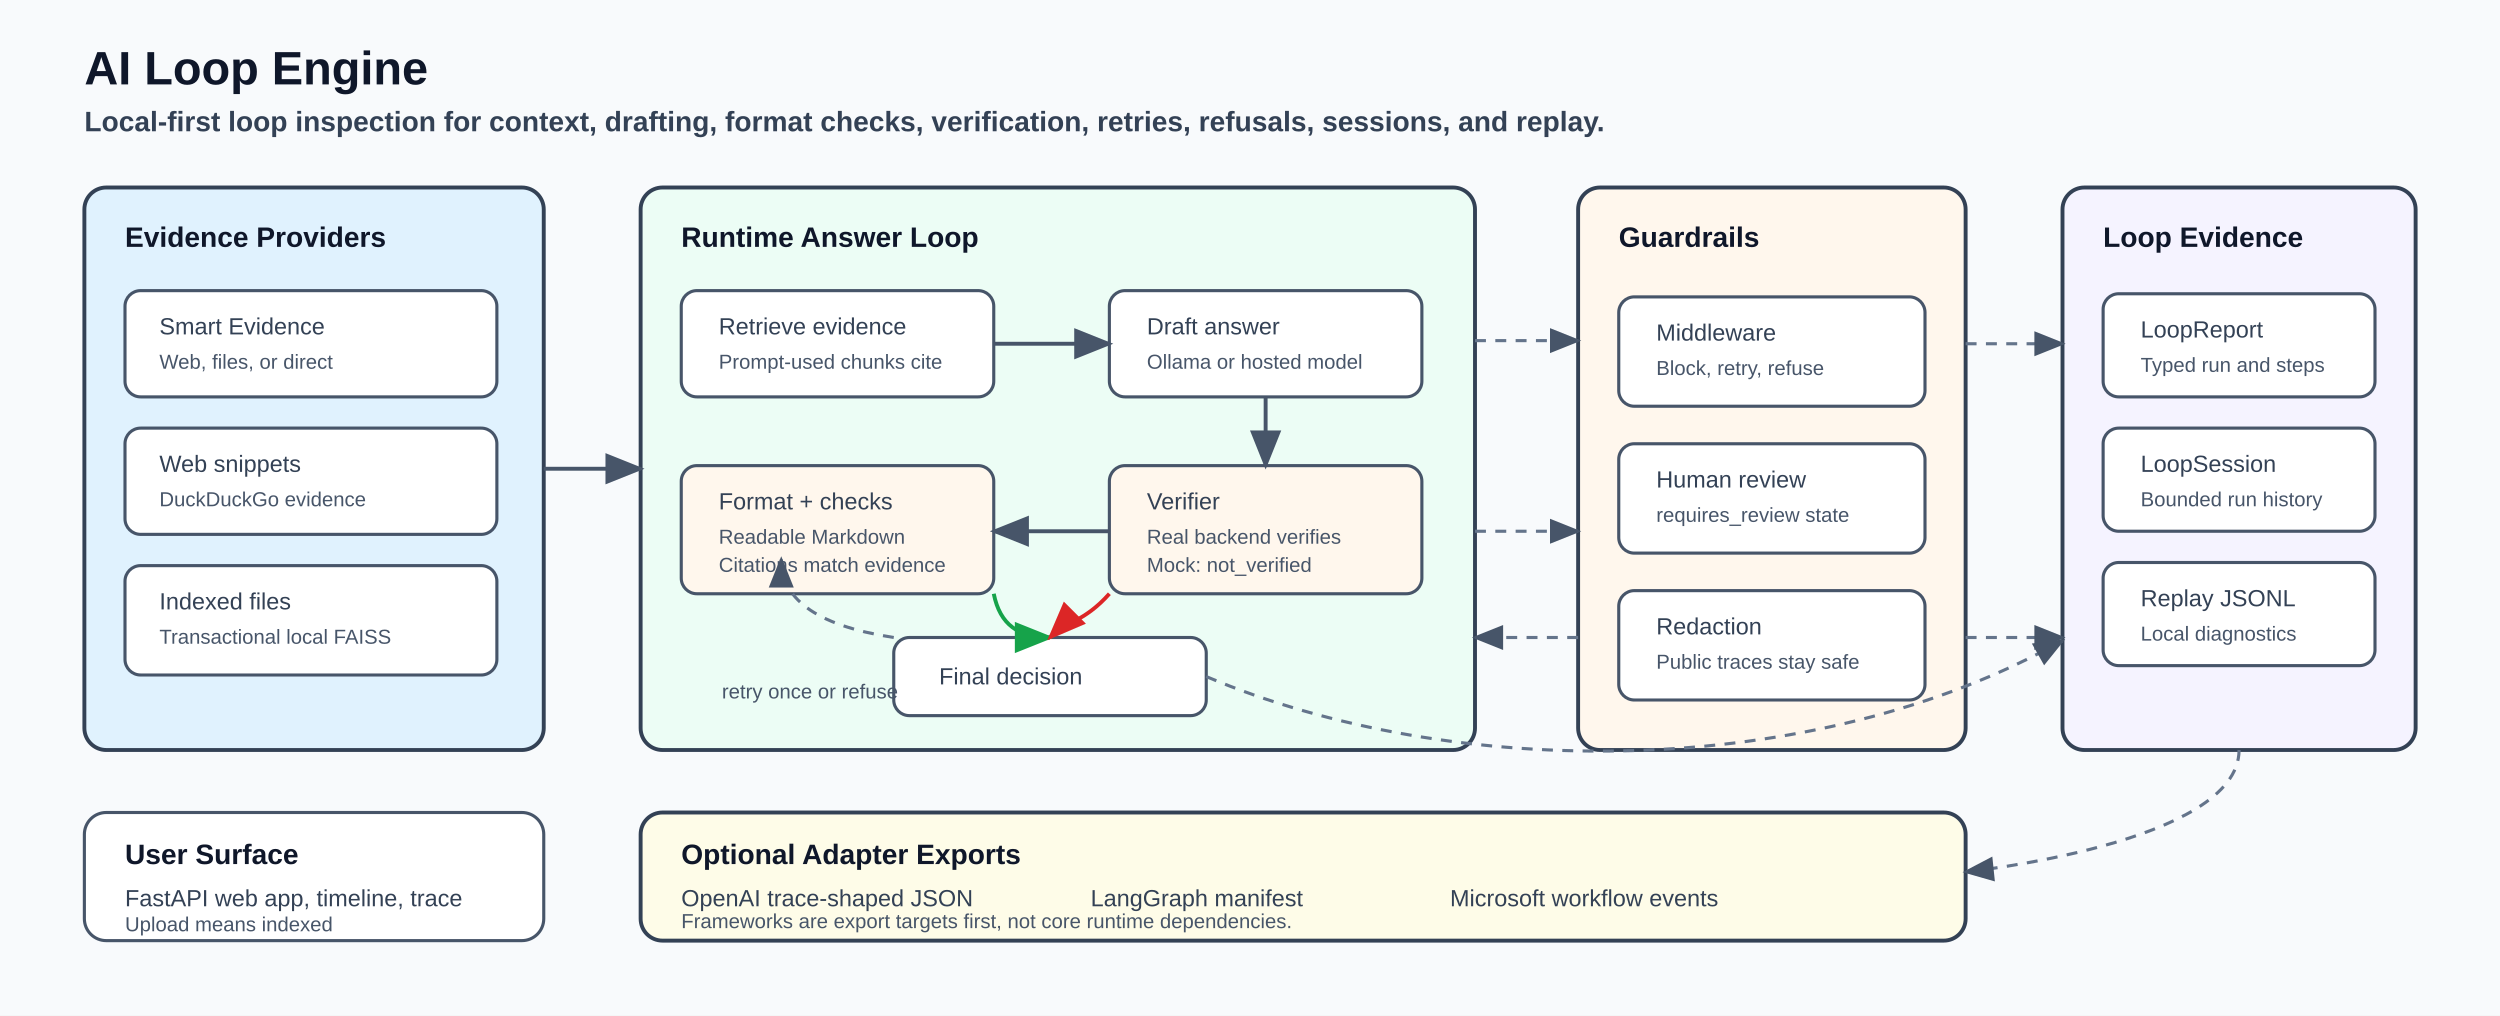
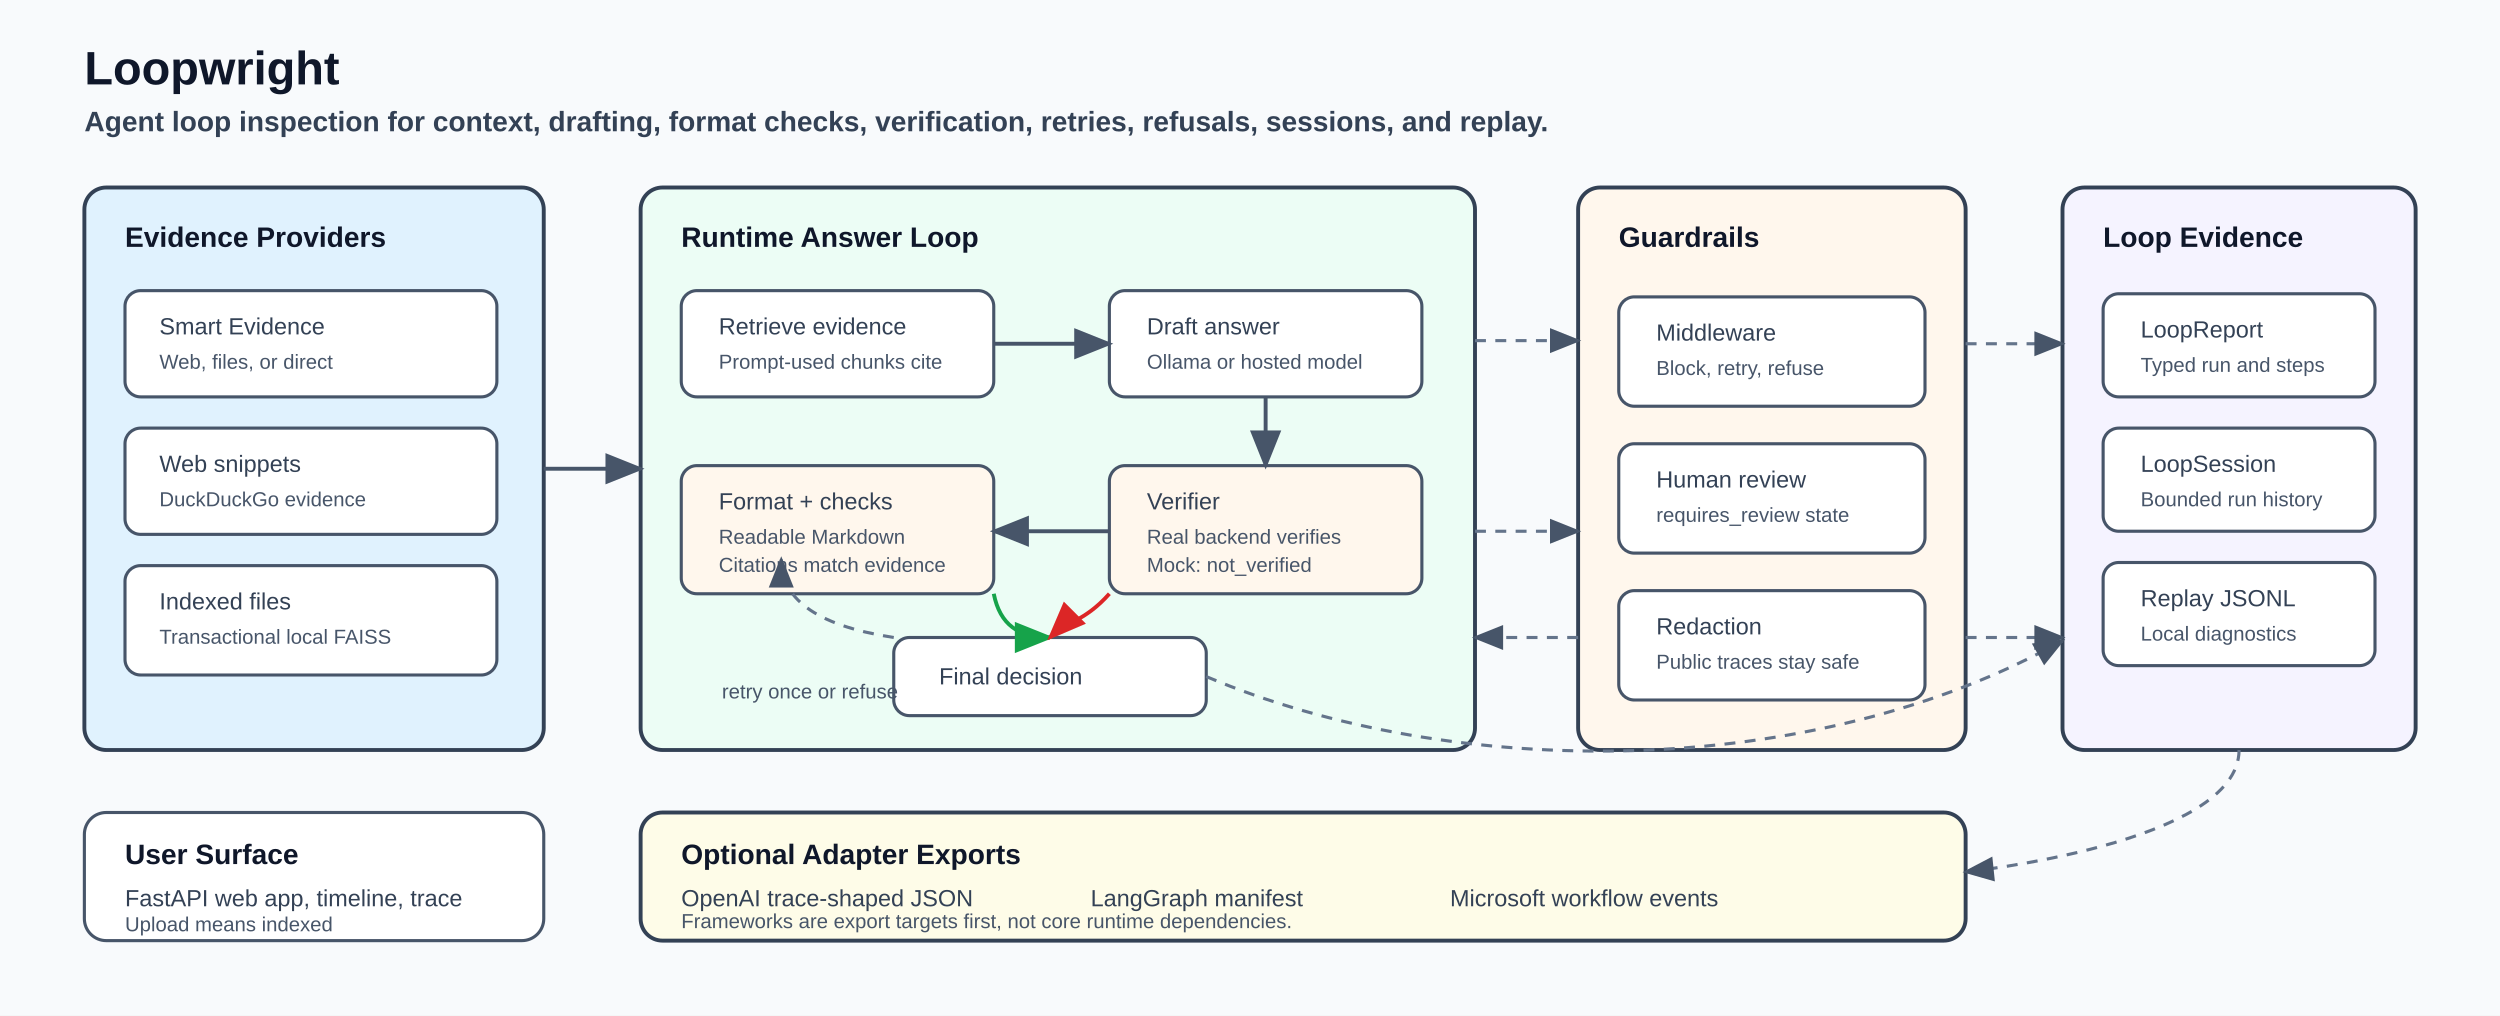
<svg xmlns="http://www.w3.org/2000/svg" width="1600" height="650" viewBox="0 0 1600 650" role="img" aria-labelledby="title desc">
  <defs>
    <style>
      .bg { fill: #f8fafc; }
      .band { fill: #ffffff; stroke: #334155; stroke-width: 2.5; }
      .box { fill: #ffffff; stroke: #475569; stroke-width: 2; }
      .context { fill: #e0f2fe; }
      .loop { fill: #ecfdf5; }
      .check { fill: #fff7ed; }
      .report { fill: #f5f3ff; }
      .adapter { fill: #fefce8; }
      .title { font-family: Arial, Helvetica, sans-serif; font-size: 30px; font-weight: 700; fill: #0f172a; }
      .subtitle { font-family: Arial, Helvetica, sans-serif; font-size: 18px; font-weight: 600; fill: #334155; }
      .label { font-family: Arial, Helvetica, sans-serif; font-size: 18px; font-weight: 700; fill: #0f172a; }
      .small { font-family: Arial, Helvetica, sans-serif; font-size: 15px; fill: #334155; }
      .tiny { font-family: Arial, Helvetica, sans-serif; font-size: 13px; fill: #475569; }
      .arrow { stroke: #475569; stroke-width: 2.5; fill: none; marker-end: url(#arrowhead); }
      .soft-arrow { stroke: #64748b; stroke-width: 2; fill: none; marker-end: url(#arrowhead); stroke-dasharray: 7 6; }
      .fail { stroke: #dc2626; stroke-width: 2.5; fill: none; marker-end: url(#redarrow); }
      .ok { stroke: #16a34a; stroke-width: 2.5; fill: none; marker-end: url(#greenarrow); }
    </style>
    <marker id="arrowhead" markerWidth="10" markerHeight="8" refX="9" refY="4" orient="auto">
      <path d="M 0 0 L 10 4 L 0 8 z" fill="#475569" />
    </marker>
    <marker id="greenarrow" markerWidth="10" markerHeight="8" refX="9" refY="4" orient="auto">
      <path d="M 0 0 L 10 4 L 0 8 z" fill="#16a34a" />
    </marker>
    <marker id="redarrow" markerWidth="10" markerHeight="8" refX="9" refY="4" orient="auto">
      <path d="M 0 0 L 10 4 L 0 8 z" fill="#dc2626" />
    </marker>
  </defs>
  <rect class="bg" width="1600" height="650" />
-   <text class="title" x="54" y="54">AI Loop Engine</text>
-   <text class="subtitle" x="54" y="84">Local-first loop inspection for context, drafting, format checks, verification, retries, refusals, sessions, and replay.</text>
+   <text class="title" x="54" y="54">Loopwright</text>
+   <text class="subtitle" x="54" y="84">Agent loop inspection for context, drafting, format checks, verification, retries, refusals, sessions, and replay.</text>
  <rect class="band context" x="54" y="120" rx="14" ry="14" width="294" height="360" />
  <text class="label" x="80" y="158">Evidence Providers</text>
  <rect class="box" x="80" y="186" rx="10" ry="10" width="238" height="68" />
  <text class="small" x="102" y="214">Smart Evidence</text>
  <text class="tiny" x="102" y="236">Web, files, or direct</text>
  <rect class="box" x="80" y="274" rx="10" ry="10" width="238" height="68" />
  <text class="small" x="102" y="302">Web snippets</text>
  <text class="tiny" x="102" y="324">DuckDuckGo evidence</text>
  <rect class="box" x="80" y="362" rx="10" ry="10" width="238" height="70" />
  <text class="small" x="102" y="390">Indexed files</text>
  <text class="tiny" x="102" y="412">Transactional local FAISS</text>
  <rect class="band loop" x="410" y="120" rx="14" ry="14" width="534" height="360" />
  <text class="label" x="436" y="158">Runtime Answer Loop</text>
  <rect class="box" x="436" y="186" rx="10" ry="10" width="200" height="68" />
  <text class="small" x="460" y="214">Retrieve evidence</text>
  <text class="tiny" x="460" y="236">Prompt-used chunks cite</text>
  <rect class="box" x="710" y="186" rx="10" ry="10" width="200" height="68" />
  <text class="small" x="734" y="214">Draft answer</text>
  <text class="tiny" x="734" y="236">Ollama or hosted model</text>
  <rect class="box check" x="436" y="298" rx="10" ry="10" width="200" height="82" />
  <text class="small" x="460" y="326">Format + checks</text>
  <text class="tiny" x="460" y="348">Readable Markdown</text>
  <text class="tiny" x="460" y="366">Citations match evidence</text>
  <rect class="box check" x="710" y="298" rx="10" ry="10" width="200" height="82" />
  <text class="small" x="734" y="326">Verifier</text>
  <text class="tiny" x="734" y="348">Real backend verifies</text>
  <text class="tiny" x="734" y="366">Mock: not_verified</text>
  <rect class="box" x="572" y="408" rx="10" ry="10" width="200" height="50" />
  <text class="small" x="601" y="438">Final decision</text>
  <path class="arrow" d="M 348 300 H 410" />
  <path class="arrow" d="M 636 220 H 710" />
  <path class="arrow" d="M 810 254 V 298" />
  <path class="arrow" d="M 710 340 H 636" />
  <path class="ok" d="M 636 380 C 640 400 652 408 672 408" />
  <path class="fail" d="M 710 380 C 694 398 682 398 672 408" />
  <path class="soft-arrow" d="M 572 408 C 520 400 500 382 500 358" />
  <text class="tiny" x="462" y="447">retry once or refuse</text>
  <rect class="band check" x="1010" y="120" rx="14" ry="14" width="248" height="360" />
  <text class="label" x="1036" y="158">Guardrails</text>
  <rect class="box" x="1036" y="190" rx="10" ry="10" width="196" height="70" />
  <text class="small" x="1060" y="218">Middleware</text>
  <text class="tiny" x="1060" y="240">Block, retry, refuse</text>
  <rect class="box" x="1036" y="284" rx="10" ry="10" width="196" height="70" />
  <text class="small" x="1060" y="312">Human review</text>
  <text class="tiny" x="1060" y="334">requires_review state</text>
  <rect class="box" x="1036" y="378" rx="10" ry="10" width="196" height="70" />
  <text class="small" x="1060" y="406">Redaction</text>
  <text class="tiny" x="1060" y="428">Public traces stay safe</text>
  <path class="soft-arrow" d="M 944 218 H 1010" />
  <path class="soft-arrow" d="M 944 340 H 1010" />
  <path class="soft-arrow" d="M 1010 408 H 944" />
  <rect class="band report" x="1320" y="120" rx="14" ry="14" width="226" height="360" />
  <text class="label" x="1346" y="158">Loop Evidence</text>
  <rect class="box" x="1346" y="188" rx="10" ry="10" width="174" height="66" />
  <text class="small" x="1370" y="216">LoopReport</text>
  <text class="tiny" x="1370" y="238">Typed run and steps</text>
  <rect class="box" x="1346" y="274" rx="10" ry="10" width="174" height="66" />
  <text class="small" x="1370" y="302">LoopSession</text>
  <text class="tiny" x="1370" y="324">Bounded run history</text>
  <rect class="box" x="1346" y="360" rx="10" ry="10" width="174" height="66" />
  <text class="small" x="1370" y="388">Replay JSONL</text>
  <text class="tiny" x="1370" y="410">Local diagnostics</text>
  <path class="soft-arrow" d="M 772 433 C 930 500 1160 500 1320 410" />
  <path class="soft-arrow" d="M 1258 220 H 1320" />
  <path class="soft-arrow" d="M 1258 408 H 1320" />
  <rect class="band adapter" x="410" y="520" rx="14" ry="14" width="848" height="82" />
  <text class="label" x="436" y="553">Optional Adapter Exports</text>
  <text class="small" x="436" y="580">OpenAI trace-shaped JSON</text>
  <text class="small" x="698" y="580">LangGraph manifest</text>
  <text class="small" x="928" y="580">Microsoft workflow events</text>
  <text class="tiny" x="436" y="594">Frameworks are export targets first, not core runtime dependencies.</text>
  <path class="soft-arrow" d="M 1433 480 C 1433 540 1258 558 1258 558" />
  <rect class="box" x="54" y="520" rx="14" ry="14" width="294" height="82" />
  <text class="label" x="80" y="553">User Surface</text>
  <text class="small" x="80" y="580">FastAPI web app, timeline, trace</text>
  <text class="tiny" x="80" y="596">Upload means indexed</text>
</svg>
